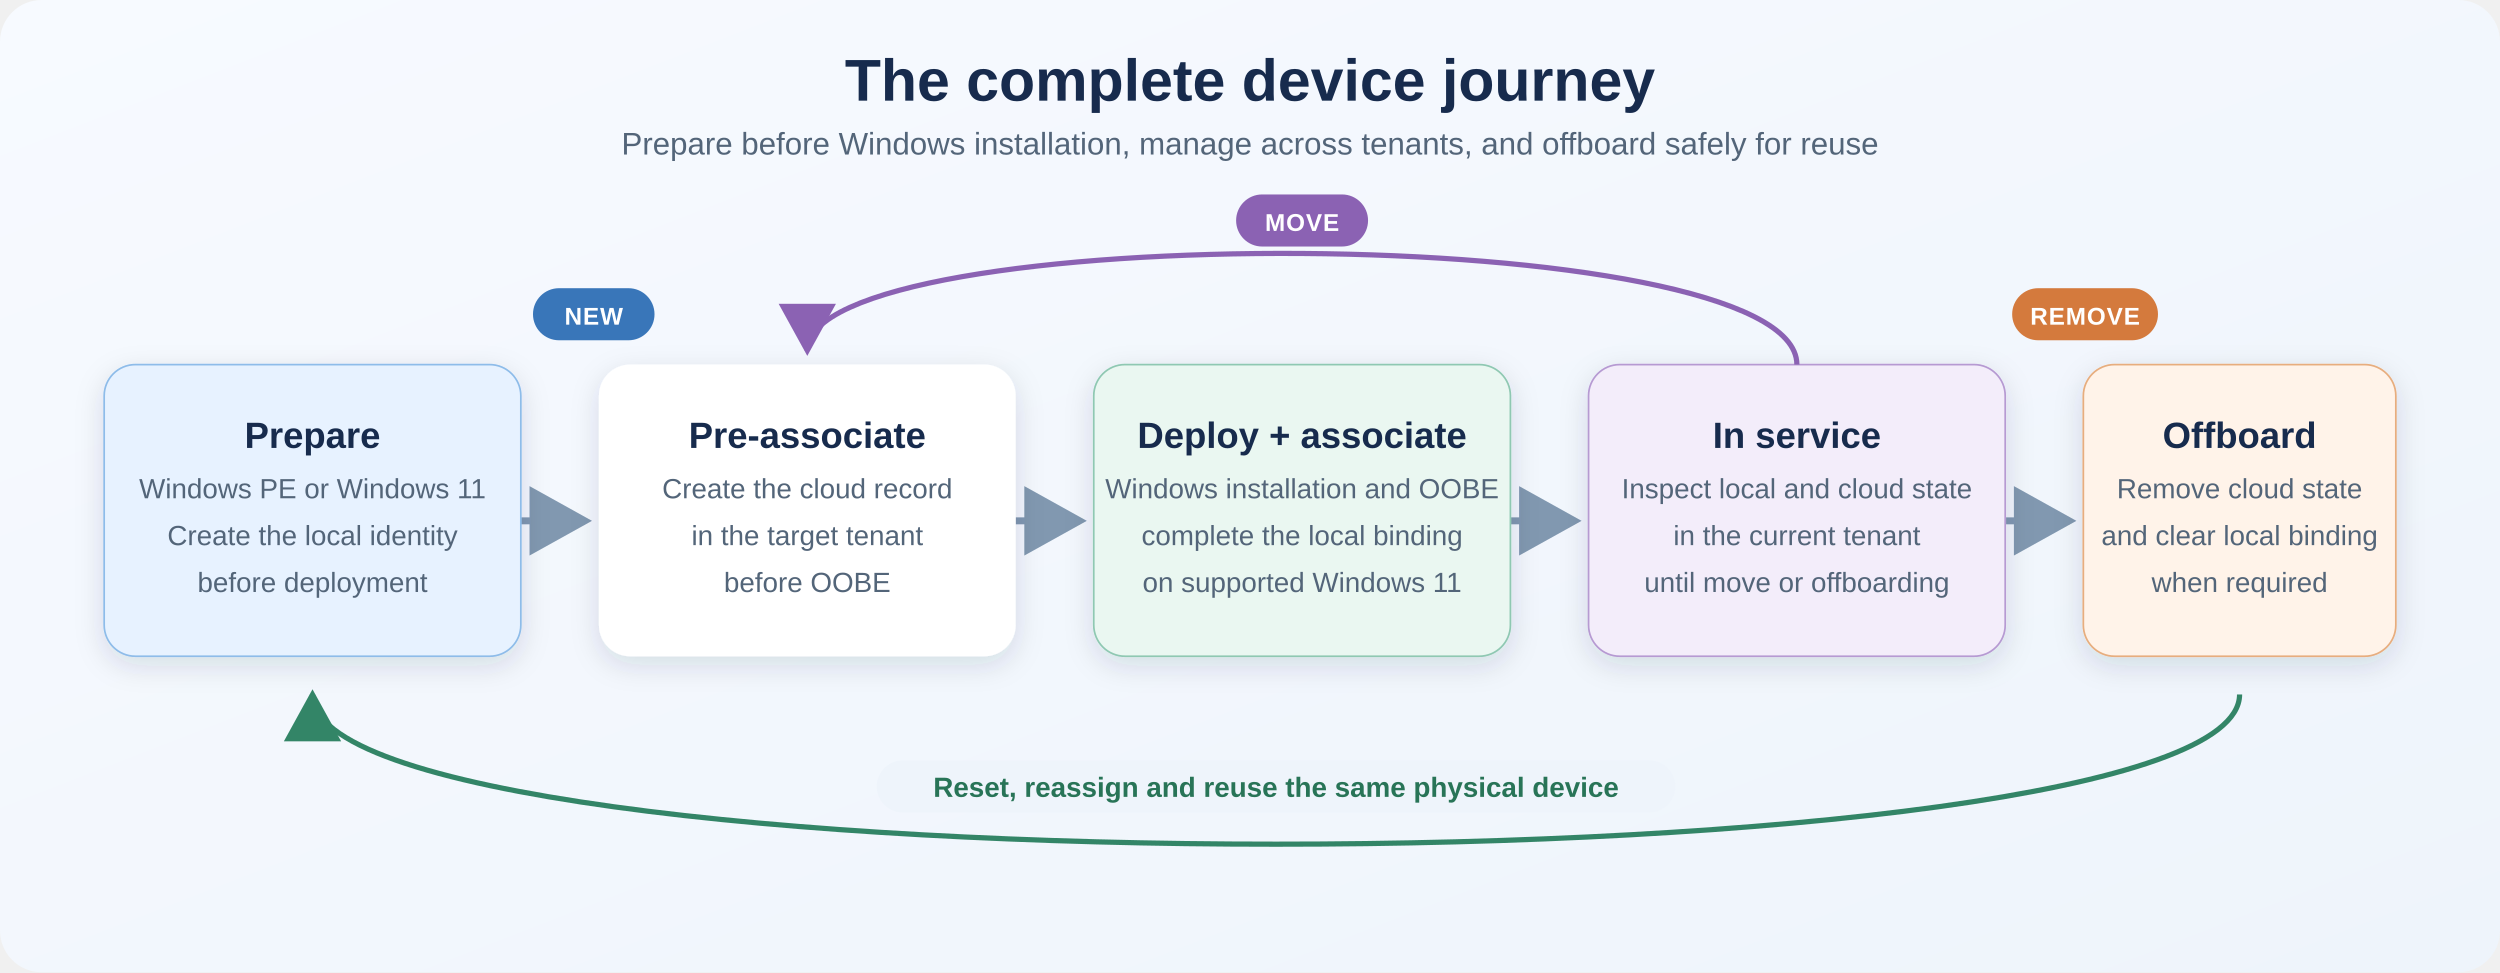
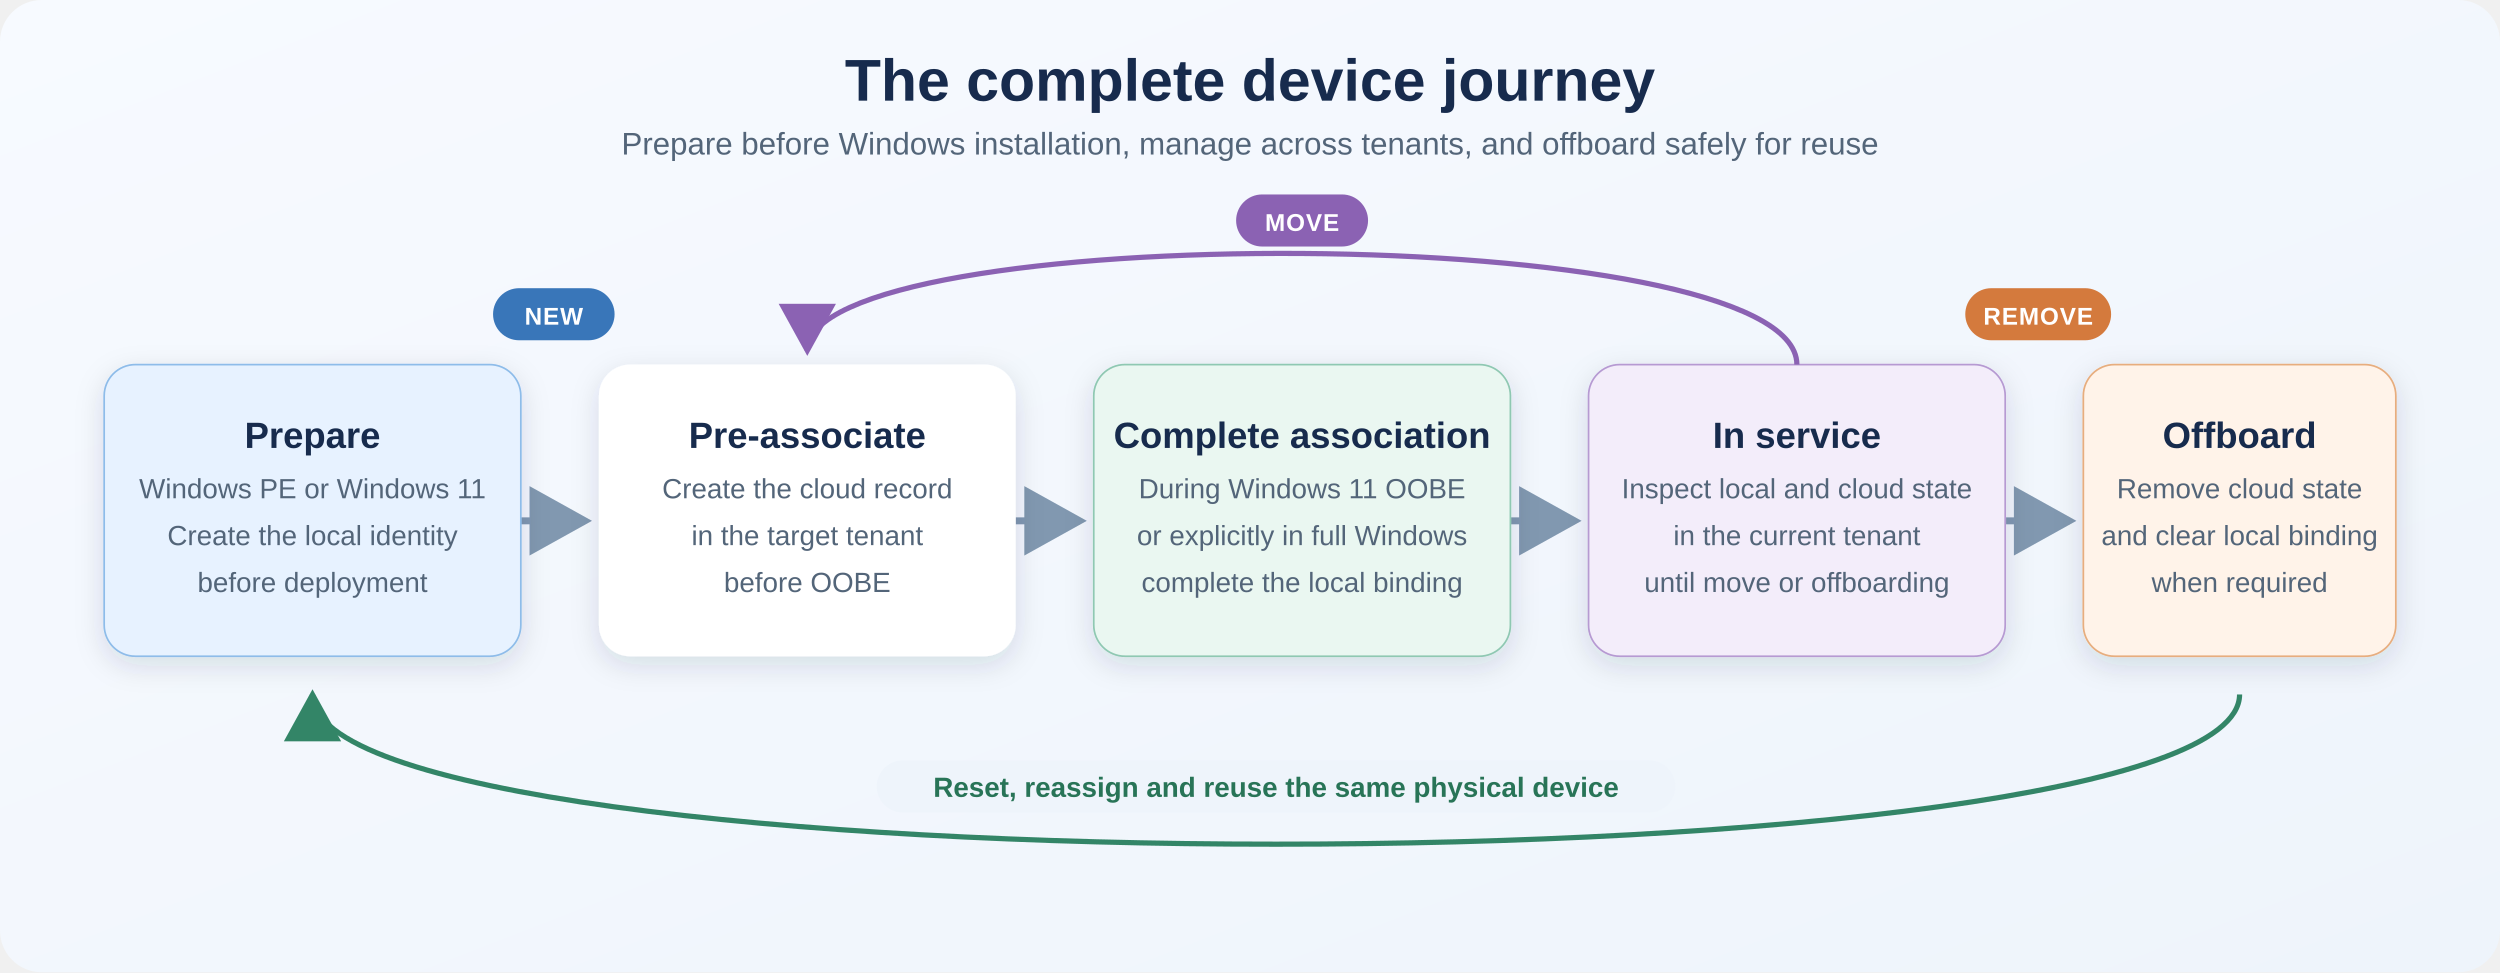
<svg xmlns="http://www.w3.org/2000/svg" width="1440" height="560" viewBox="0 0 1440 560" role="img" aria-labelledby="title description">
  <defs>
    <linearGradient id="background" x1="0" y1="0" x2="1" y2="1">
      <stop offset="0" stop-color="#f7faff" />
      <stop offset="1" stop-color="#eef4fb" />
    </linearGradient>
    <filter id="shadow" x="-15%" y="-15%" width="130%" height="140%">
      <feDropShadow dx="0" dy="5" stdDeviation="8" flood-color="#172b4d" flood-opacity="0.13" />
    </filter>
    <marker id="arrow" markerWidth="10" markerHeight="10" refX="8" refY="5" orient="auto">
      <path d="M0,0 L9,5 L0,10 Z" fill="#8198b0" />
    </marker>
    <marker id="arrowPurple" markerWidth="11" markerHeight="11" refX="9" refY="5.5" orient="auto">
      <path d="M0,0 L10,5.5 L0,11 Z" fill="#8b62b3" />
    </marker>
    <marker id="arrowGreen" markerWidth="11" markerHeight="11" refX="9" refY="5.5" orient="auto">
      <path d="M0,0 L10,5.5 L0,11 Z" fill="#338567" />
    </marker>
    <style>
      .title { font: 700 34px 'Segoe UI', Arial, sans-serif; fill: #172b4d; }
      .subtitle { font: 400 18px 'Segoe UI', Arial, sans-serif; fill: #536579; }
      .boxTitle { font: 700 21px 'Segoe UI', Arial, sans-serif; fill: #172b4d; }
      .boxText { font: 400 16px 'Segoe UI', Arial, sans-serif; fill: #536579; }
      .action { font: 700 14px 'Segoe UI', Arial, sans-serif; fill: white; letter-spacing: .5px; }
      .loop { font: 600 16px 'Segoe UI', Arial, sans-serif; fill: #287457; }
    </style>
  </defs>
  <rect width="1440" height="560" rx="24" fill="url(#background)" />
  <text x="720" y="58" text-anchor="middle" class="title">The complete device journey</text>
  <text x="720" y="89" text-anchor="middle" class="subtitle">Prepare before Windows installation, manage across tenants, and offboard safely for reuse</text>
  <path d="M300 300 H337" fill="none" stroke="#8198b0" stroke-width="4" marker-end="url(#arrow)" />
  <path d="M585 300 H622" fill="none" stroke="#8198b0" stroke-width="4" marker-end="url(#arrow)" />
  <path d="M870 300 H907" fill="none" stroke="#8198b0" stroke-width="4" marker-end="url(#arrow)" />
  <path d="M1155 300 H1192" fill="none" stroke="#8198b0" stroke-width="4" marker-end="url(#arrow)" />
  <g filter="url(#shadow)">
    <rect x="60" y="210" width="240" height="168" rx="18" fill="#e7f2ff" stroke="#8ebce9" />
    <rect x="345" y="210" width="240" height="168" rx="18" fill="white" />
    <rect x="630" y="210" width="240" height="168" rx="18" fill="#eaf7f1" stroke="#8fc8b2" />
    <rect x="915" y="210" width="240" height="168" rx="18" fill="#f3edfa" stroke="#b69ad2" />
    <rect x="1200" y="210" width="180" height="168" rx="18" fill="#fff3e9" stroke="#e7ad7e" />
  </g>
  <text x="180" y="258" text-anchor="middle" class="boxTitle">Prepare</text>
  <text x="180" y="287" text-anchor="middle" class="boxText">Windows PE or Windows 11</text>
  <text x="180" y="314" text-anchor="middle" class="boxText">Create the local identity</text>
  <text x="180" y="341" text-anchor="middle" class="boxText">before deployment</text>
  <text x="465" y="258" text-anchor="middle" class="boxTitle">Pre-associate</text>
  <text x="465" y="287" text-anchor="middle" class="boxText">Create the cloud record</text>
  <text x="465" y="314" text-anchor="middle" class="boxText">in the target tenant</text>
  <text x="465" y="341" text-anchor="middle" class="boxText">before OOBE</text>
-   <text x="750" y="258" text-anchor="middle" class="boxTitle">Deploy + associate</text>
-   <text x="750" y="287" text-anchor="middle" class="boxText">Windows installation and OOBE</text>
-   <text x="750" y="314" text-anchor="middle" class="boxText">complete the local binding</text>
-   <text x="750" y="341" text-anchor="middle" class="boxText">on supported Windows 11</text>
+   <text x="750" y="258" text-anchor="middle" class="boxTitle">Complete association</text>
+   <text x="750" y="287" text-anchor="middle" class="boxText">During Windows 11 OOBE</text>
+   <text x="750" y="314" text-anchor="middle" class="boxText">or explicitly in full Windows</text>
+   <text x="750" y="341" text-anchor="middle" class="boxText">complete the local binding</text>
  <text x="1035" y="258" text-anchor="middle" class="boxTitle">In service</text>
  <text x="1035" y="287" text-anchor="middle" class="boxText">Inspect local and cloud state</text>
  <text x="1035" y="314" text-anchor="middle" class="boxText">in the current tenant</text>
  <text x="1035" y="341" text-anchor="middle" class="boxText">until move or offboarding</text>
  <text x="1290" y="258" text-anchor="middle" class="boxTitle">Offboard</text>
  <text x="1290" y="287" text-anchor="middle" class="boxText">Remove cloud state</text>
  <text x="1290" y="314" text-anchor="middle" class="boxText">and clear local binding</text>
  <text x="1290" y="341" text-anchor="middle" class="boxText">when required</text>
-   <rect x="307" y="166" width="70" height="30" rx="15" fill="#3976b9" />
-   <text x="342" y="187" text-anchor="middle" class="action">NEW</text>
-   <rect x="1159" y="166" width="84" height="30" rx="15" fill="#d47a3d" />
-   <text x="1201" y="187" text-anchor="middle" class="action">REMOVE</text>
+   <rect x="284" y="166" width="70" height="30" rx="15" fill="#3976b9" />
+   <text x="319" y="187" text-anchor="middle" class="action">NEW</text>
+   <rect x="1132" y="166" width="84" height="30" rx="15" fill="#d47a3d" />
+   <text x="1174" y="187" text-anchor="middle" class="action">REMOVE</text>
  <path d="M1035 210 C1035 126 465 126 465 202" fill="none" stroke="#8b62b3" stroke-width="3" marker-end="url(#arrowPurple)" />
  <rect x="712" y="112" width="76" height="30" rx="15" fill="#8b62b3" />
  <text x="750" y="133" text-anchor="middle" class="action">MOVE</text>
  <path d="M1290 400 C1290 515 180 515 180 400" fill="none" stroke="#338567" stroke-width="3" marker-end="url(#arrowGreen)" />
  <rect x="505" y="438" width="460" height="30" rx="15" fill="#eef4fb" />
  <text x="735" y="459" text-anchor="middle" class="loop">Reset, reassign and reuse the same physical device</text>
</svg>
